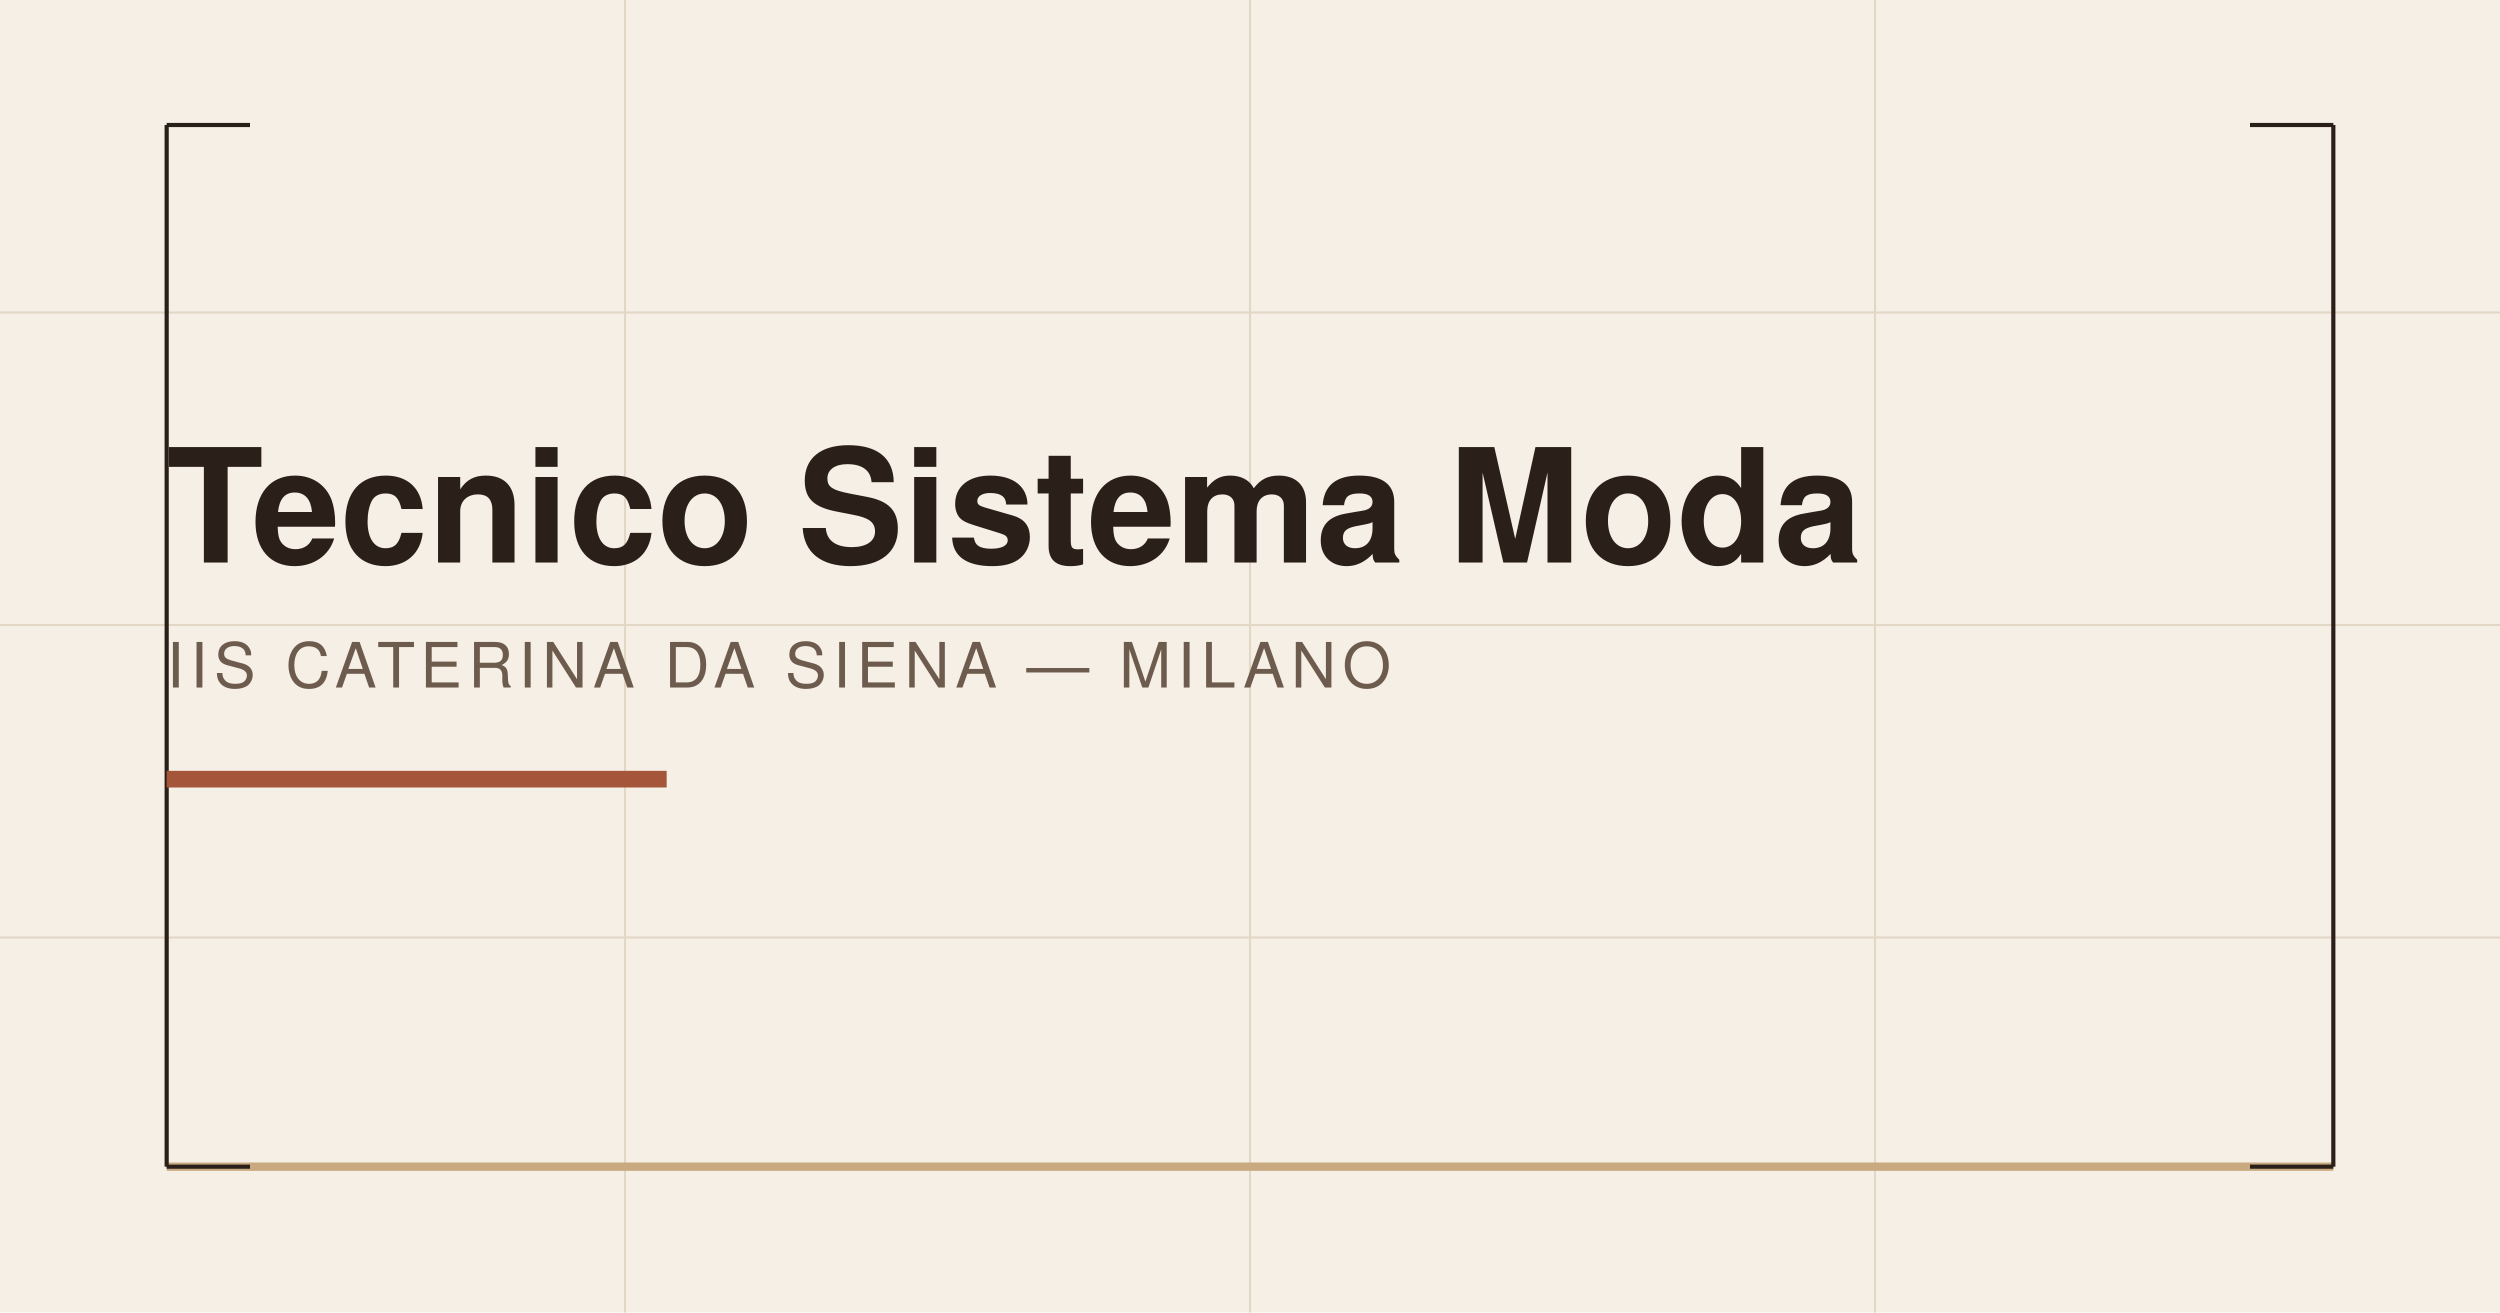
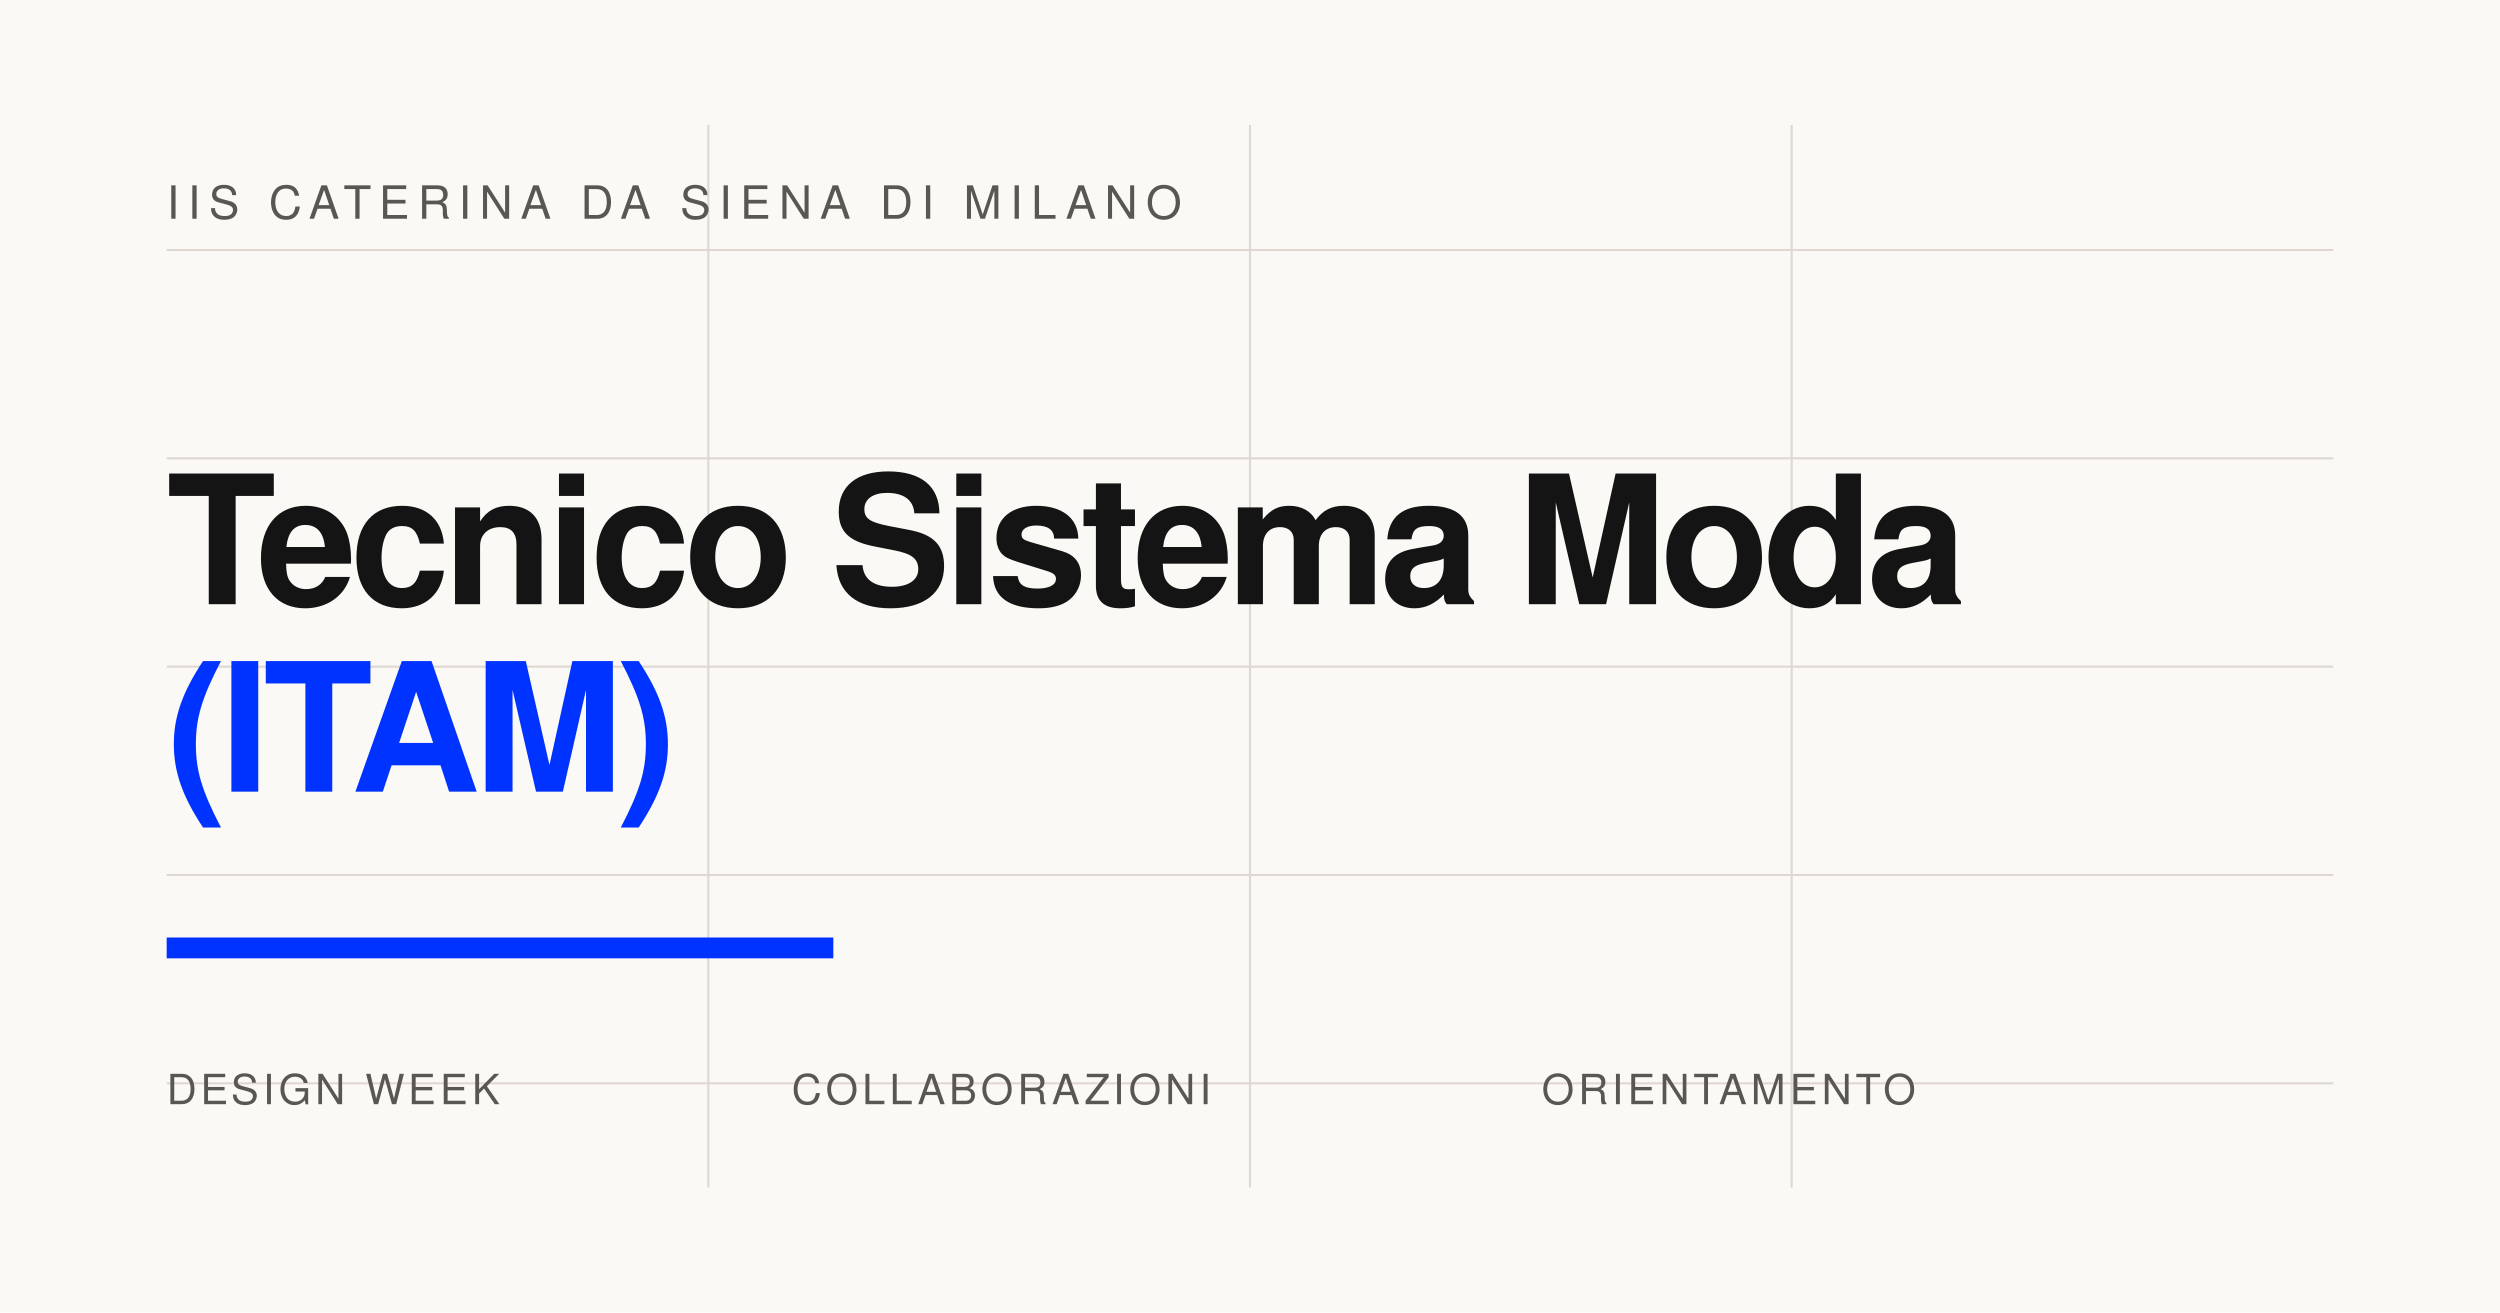
- <svg xmlns="http://www.w3.org/2000/svg" viewBox="0 0 1200 630" role="img" aria-label="Tecnico Sistema Moda — IIS Caterina da Siena, Milano">
-   <rect width="1200" height="630" fill="#f5efe6" />
-   <g stroke="#e2d6c4" stroke-width="1">
-     <path d="M0 150h1200M0 300h1200M0 450h1200" />
-     <path d="M300 0v630M600 0v630M900 0v630" />
+ <svg xmlns="http://www.w3.org/2000/svg" viewBox="0 0 1200 630" role="img" aria-label="Tecnico Sistema Moda (ITAM) — Caterina da Siena · Milano">
+   <rect width="1200" height="630" fill="#fbf9f6" />
+   <g stroke="#ded8d0" stroke-width="1">
+     <path d="M80 120h1040M80 220h1040M80 320h1040M80 420h1040M80 520h1040" />
+     <path d="M340 60v510M600 60v510M860 60v510" />
  </g>
-   <path d="M80 560h1040" stroke="#c9a97f" stroke-width="4" />
-   <g stroke="#2b2019" stroke-width="2">
-     <path d="M80 60v500M1120 60v500" />
-     <path d="M80 60h40M80 560h40M1120 60h-40M1120 560h-40" />
+   <text x="80" y="105" font-family="Archivo, Helvetica, Arial, sans-serif" font-size="22" letter-spacing="4" fill="#5a5651">IIS CATERINA DA SIENA DI MILANO</text>
+   <text x="80" y="290" font-family="Archivo, Helvetica, Arial, sans-serif" font-size="86" font-weight="700" letter-spacing="-3" fill="#141414">Tecnico Sistema Moda</text>
+   <text x="80" y="380" font-family="Archivo, Helvetica, Arial, sans-serif" font-size="86" font-weight="700" letter-spacing="-3" fill="#0033ff">(ITAM)</text>
+   <rect x="80" y="450" width="320" height="10" fill="#0033ff" />
+   <g font-family="Archivo, Helvetica, Arial, sans-serif" font-size="20" letter-spacing="2" fill="#5a5651">
+     <text x="80" y="530">DESIGN WEEK</text>
+     <text x="380" y="530">COLLABORAZIONI</text>
+     <text x="740" y="530">ORIENTAMENTO</text>
  </g>
-   <text x="80" y="270" font-family="Helvetica, Arial, sans-serif" font-size="76" font-weight="700" fill="#2b2019">Tecnico Sistema Moda</text>
-   <text x="80" y="330" font-family="Helvetica, Arial, sans-serif" font-size="30" letter-spacing="3" fill="#6d5c4e">IIS CATERINA DA SIENA — MILANO</text>
-   <rect x="80" y="370" width="240" height="8" fill="#a4553a" />
</svg>
